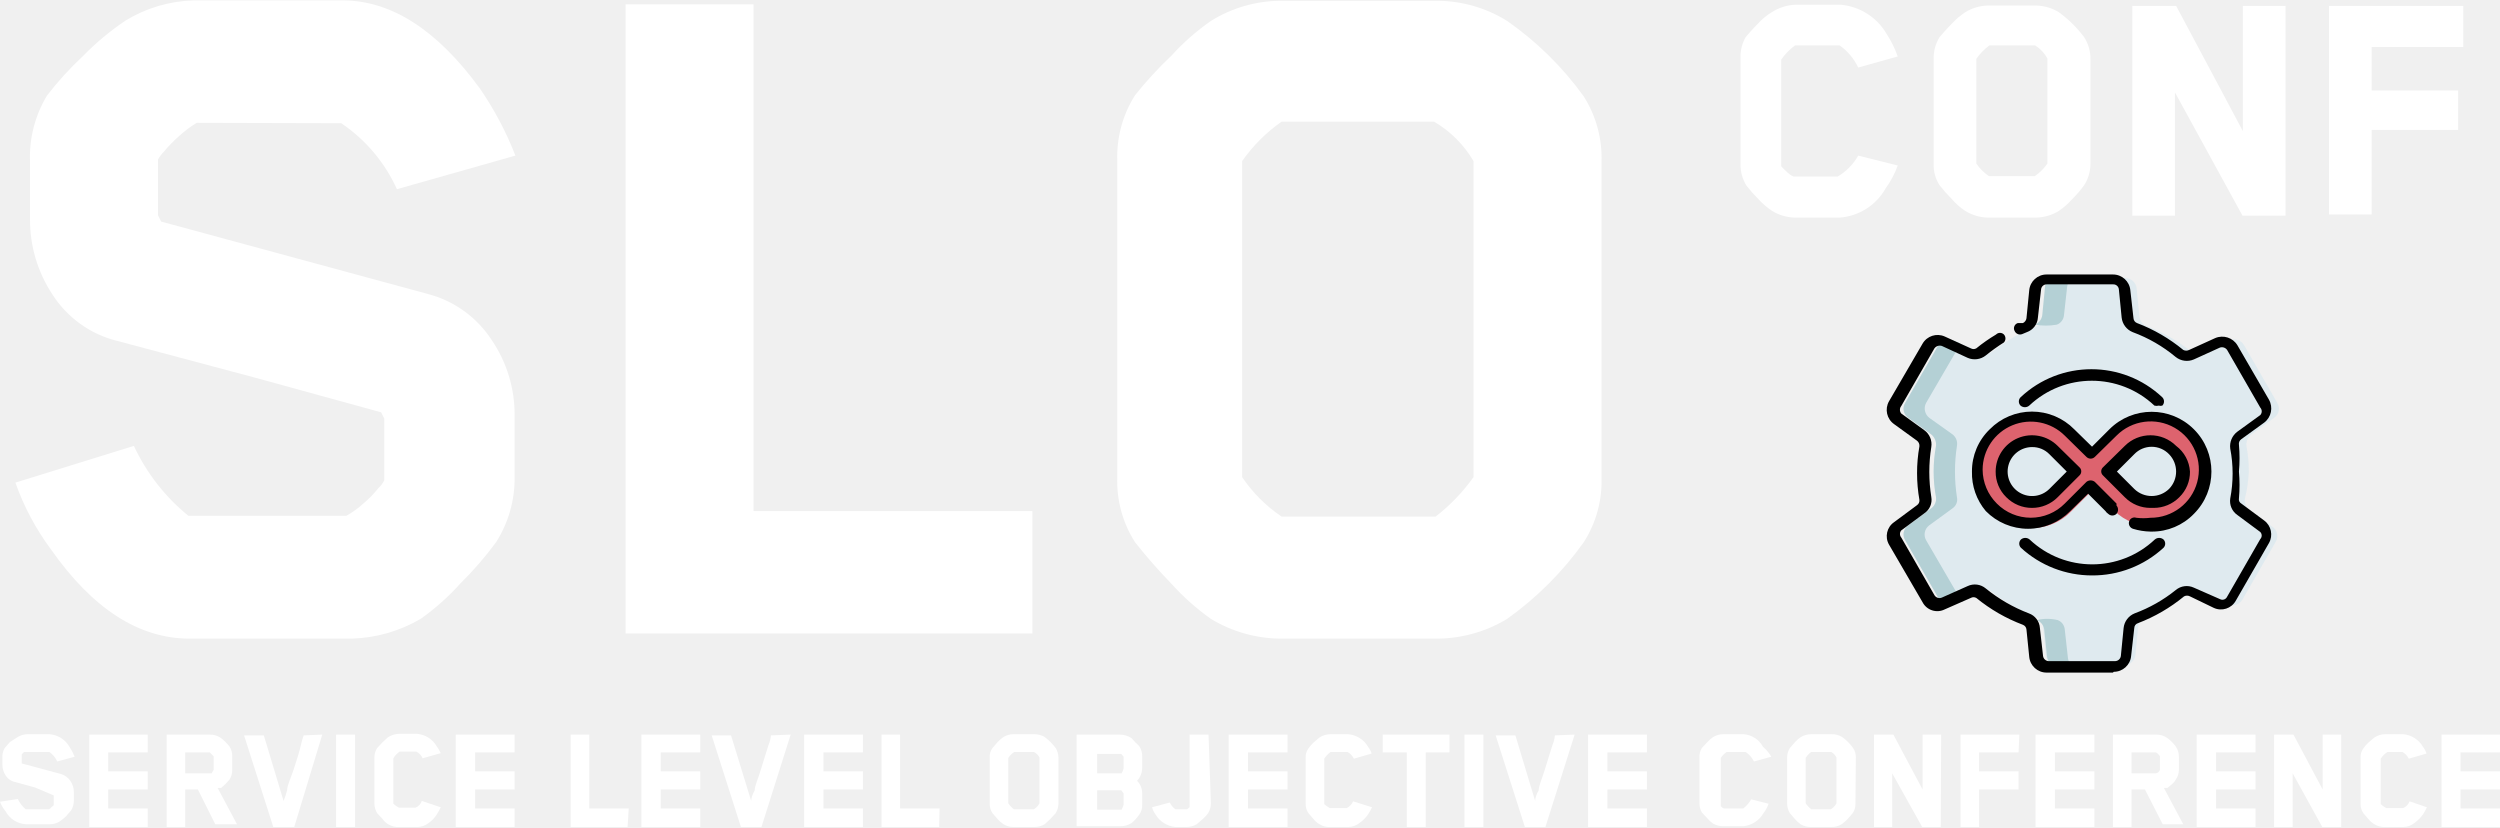
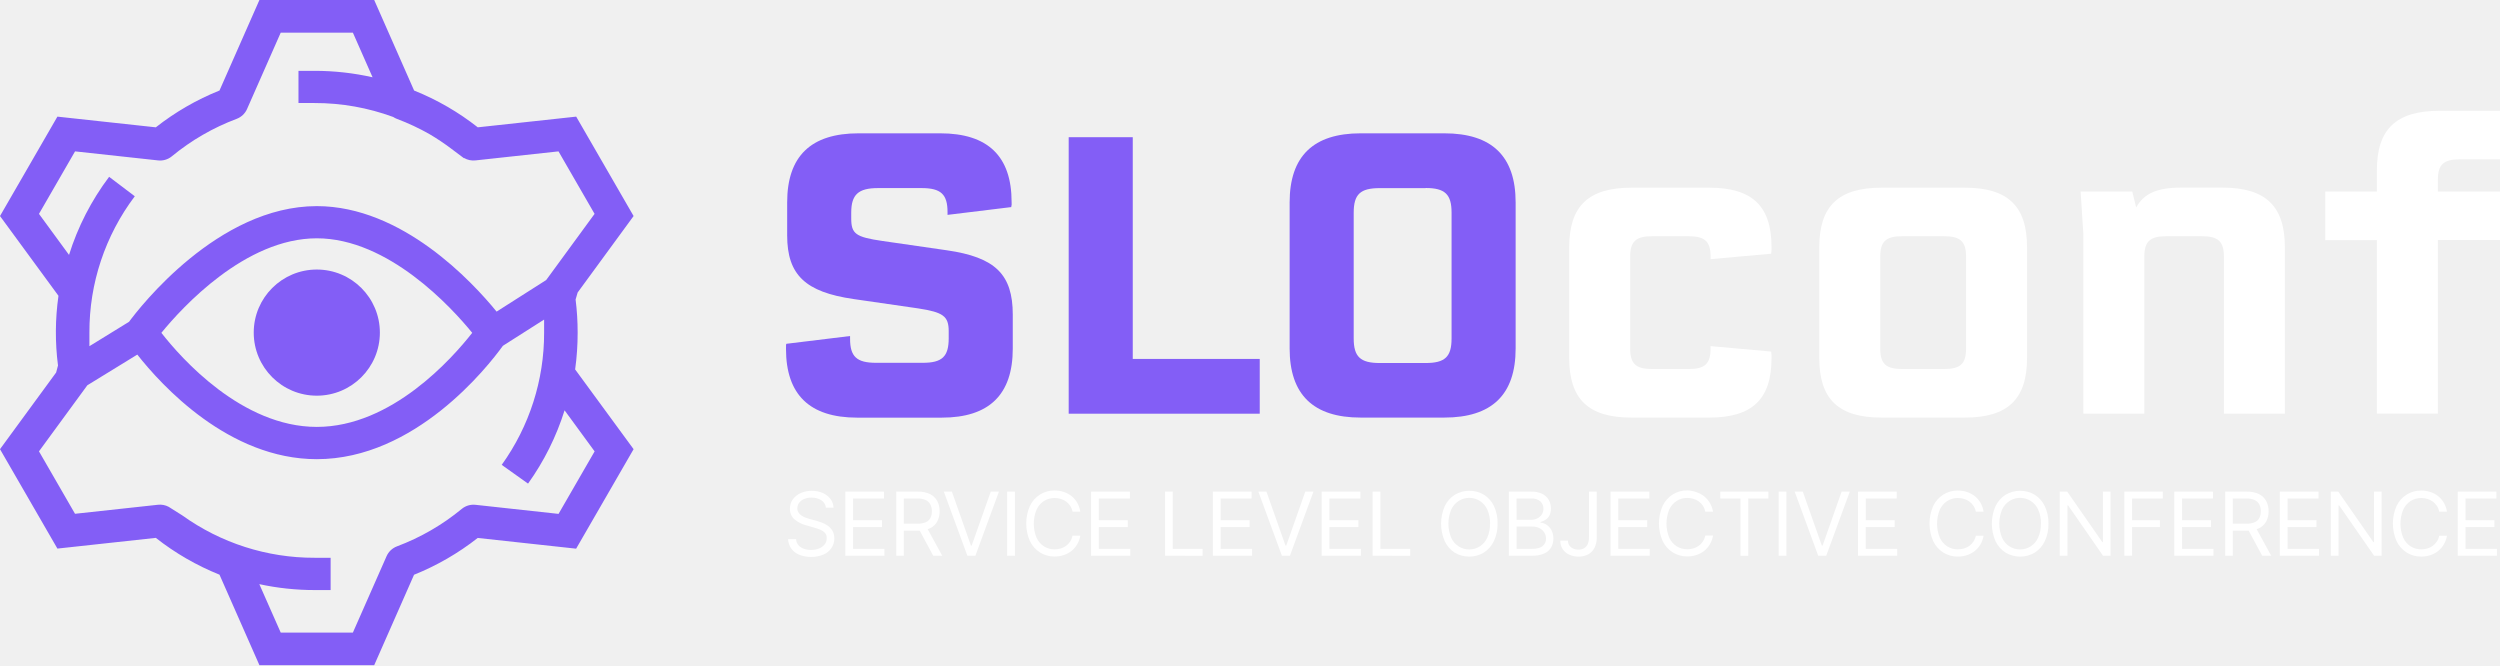
- <svg xmlns="http://www.w3.org/2000/svg" id="Layer_1" data-name="Layer 1" viewBox="0 0 63.3 20.94">
+ <svg xmlns="http://www.w3.org/2000/svg" id="Layer_1" data-name="Layer 1" viewBox="0 0 1222.46 325.26">
  <defs>
-     <style>.cls-1{fill:#dfeaef;}.cls-2{fill:#b4d0d5;}.cls-3{fill:#dd636e;}.cls-4{fill:#fff;}</style>
+     <style>.cls-1{fill:#835ef6;}.cls-2{fill:#fff;}</style>
  </defs>
-   <path class="cls-1" d="M61.49,17a3.49,3.49,0,0,0-.06-.65.33.33,0,0,1,.12-.29l.58-.42a.28.28,0,0,0,.08-.38l-.84-1.46a.29.29,0,0,0-.37-.12l-.66.29a.27.27,0,0,1-.3,0,4.1,4.1,0,0,0-1.13-.65.3.3,0,0,1-.19-.24l-.07-.72a.29.29,0,0,0-.29-.26H56.67a.29.29,0,0,0-.29.26l-.07.72a.3.3,0,0,1-.19.24,4.1,4.1,0,0,0-1.13.65.27.27,0,0,1-.3,0L54,13.68a.29.29,0,0,0-.37.12l-.84,1.46a.28.28,0,0,0,.08.38l.58.42a.33.33,0,0,1,.12.29,3.55,3.55,0,0,0,0,1.3.3.3,0,0,1-.12.28l-.58.43a.28.28,0,0,0-.08.38l.84,1.46a.29.29,0,0,0,.37.12l.66-.29a.27.27,0,0,1,.3,0,4.37,4.37,0,0,0,1.13.65.3.3,0,0,1,.19.24l.07.72a.29.29,0,0,0,.29.26h1.69a.29.29,0,0,0,.29-.26l.07-.72a.3.3,0,0,1,.19-.24A4.37,4.37,0,0,0,60,20.07a.27.27,0,0,1,.3,0l.66.29a.29.29,0,0,0,.37-.12l.84-1.46a.28.28,0,0,0-.08-.38l-.58-.43a.3.3,0,0,1-.12-.28A3.49,3.49,0,0,0,61.49,17Z" transform="translate(-4.55 -5.06)" />
-   <path class="cls-2" d="M57.18,12.06a.29.29,0,0,0-.29.26l-.08.72a.28.28,0,0,1-.18.24,1.62,1.62,0,0,1-.56,0l0,0a.3.3,0,0,0,.19-.24l.07-.72a.29.29,0,0,1,.29-.26Z" transform="translate(-4.55 -5.06)" />
-   <path class="cls-2" d="M54.17,20.2l-.85-1.46a.29.29,0,0,1,.08-.38l.59-.43a.27.27,0,0,0,.11-.28,4.25,4.25,0,0,1,0-1.3.3.3,0,0,0-.11-.29l-.59-.42a.3.3,0,0,1-.08-.38l.85-1.46,0-.05L54,13.68a.29.29,0,0,0-.37.12l-.84,1.46a.28.28,0,0,0,.08.38l.58.42a.33.33,0,0,1,.12.29,3.55,3.55,0,0,0,0,1.3.3.3,0,0,1-.12.28l-.58.43a.28.28,0,0,0-.08.38l.84,1.46a.29.29,0,0,0,.37.12l.17-.08,0,0Z" transform="translate(-4.55 -5.06)" />
-   <path class="cls-2" d="M57.18,21.94h-.51a.29.29,0,0,1-.29-.26L56.31,21a.3.3,0,0,0-.19-.24h0a1.15,1.15,0,0,1,.53,0,.28.28,0,0,1,.18.24l.08.72a.29.29,0,0,0,.29.26Z" transform="translate(-4.55 -5.06)" />
-   <path class="cls-3" d="M60,16a1.38,1.38,0,0,0-1.94,0l-.54.55L57,16A1.38,1.38,0,0,0,55,16a1.35,1.35,0,0,0-.4,1,1.37,1.37,0,0,0,.4,1A1.38,1.38,0,0,0,57,18l.55-.55.54.55A1.38,1.38,0,0,0,60,18,1.38,1.38,0,0,0,60,16Zm-3.45,1.52a.78.78,0,0,1-1.1,0,.8.8,0,0,1,0-1.1.79.79,0,0,1,.55-.22.77.77,0,0,1,.55.22l.54.55Zm3,0a.78.78,0,0,1-1.1,0L57.94,17l.54-.55a.78.78,0,0,1,1.1,0,.8.8,0,0,1,0,1.1Z" transform="translate(-4.55 -5.06)" />
-   <path d="M58.05,22.09H56.37a.44.44,0,0,1-.44-.4L55.86,21a.14.14,0,0,0-.09-.12,4.22,4.22,0,0,1-1.18-.68.14.14,0,0,0-.14,0l-.66.29a.42.42,0,0,1-.56-.18l-.85-1.46a.43.43,0,0,1,.13-.57l.58-.43a.14.14,0,0,0,.06-.13,3.91,3.91,0,0,1-.06-.68,3.82,3.82,0,0,1,.06-.68.16.16,0,0,0-.06-.14l-.58-.42a.44.44,0,0,1-.13-.58l.85-1.46a.44.44,0,0,1,.56-.18l.66.3a.14.14,0,0,0,.14,0,4.1,4.1,0,0,1,.5-.35.14.14,0,0,1,.2,0,.15.15,0,0,1,0,.2,4.84,4.84,0,0,0-.46.33.45.45,0,0,1-.46.06l-.65-.3a.17.17,0,0,0-.19.06l-.84,1.46a.15.15,0,0,0,0,.19l.58.42a.44.44,0,0,1,.18.43,4,4,0,0,0,0,1.26.41.41,0,0,1-.18.42l-.58.43a.14.14,0,0,0,0,.18l.84,1.46a.15.15,0,0,0,.19.06l.65-.29a.43.43,0,0,1,.46.06,4,4,0,0,0,1.09.63.42.42,0,0,1,.28.37l.08.71a.15.15,0,0,0,.14.13h1.68a.15.15,0,0,0,.15-.13l.07-.71a.45.45,0,0,1,.28-.37A3.7,3.7,0,0,0,59.64,20a.43.43,0,0,1,.46-.06l.66.29a.13.13,0,0,0,.18-.06l.84-1.46a.13.13,0,0,0,0-.18l-.58-.43a.43.43,0,0,1-.18-.42,3.34,3.34,0,0,0,0-1.26.46.46,0,0,1,.18-.43l.58-.42a.14.14,0,0,0,0-.19l-.84-1.46a.16.16,0,0,0-.18-.06l-.66.3a.45.45,0,0,1-.46-.06,3.7,3.7,0,0,0-1.09-.63.45.45,0,0,1-.28-.37l-.07-.71a.14.14,0,0,0-.15-.13H56.37a.14.14,0,0,0-.14.13l-.08.71a.42.42,0,0,1-.28.37l-.12.05a.15.15,0,0,1-.19-.08.14.14,0,0,1,.08-.2l.13,0a.16.16,0,0,0,.09-.12l.07-.71a.44.44,0,0,1,.44-.4h1.68a.44.44,0,0,1,.44.4l.08.71a.14.14,0,0,0,.09.12,4.16,4.16,0,0,1,1.17.68.16.16,0,0,0,.15,0l.66-.3a.45.45,0,0,1,.56.18L62,15.18a.45.45,0,0,1-.12.58l-.58.42a.14.14,0,0,0-.06.14,3.82,3.82,0,0,1,0,.68,3.89,3.89,0,0,1,0,.68.12.12,0,0,0,.06.13l.58.43a.44.44,0,0,1,.12.57l-.84,1.46a.43.43,0,0,1-.56.18L60,20.16a.16.16,0,0,0-.15,0,4.16,4.16,0,0,1-1.17.68.13.13,0,0,0-.09.12l-.08.71a.44.44,0,0,1-.44.4Z" transform="translate(-4.55 -5.06)" />
-   <path d="M59,18.52a1.62,1.62,0,0,1-.44-.07.15.15,0,0,1-.1-.19.14.14,0,0,1,.18-.09,1.49,1.49,0,0,0,.36,0,1.22,1.22,0,1,0-.86-2.08l-.55.54a.15.15,0,0,1-.21,0l-.55-.54a1.22,1.22,0,0,0-2.08.86,1.22,1.22,0,0,0,.36.86,1.21,1.21,0,0,0,1.72,0l.55-.55a.17.17,0,0,1,.21,0l.55.55,0,.05a.16.16,0,0,1,0,.21.15.15,0,0,1-.21,0,.23.23,0,0,1-.07-.07l-.44-.44-.45.44a1.5,1.5,0,0,1-2.14,0A1.49,1.49,0,0,1,54.48,17a1.47,1.47,0,0,1,.45-1.07,1.5,1.5,0,0,1,2.14,0l.45.44.44-.44a1.51,1.51,0,0,1,2.14,2.14,1.47,1.47,0,0,1-1.07.45Zm-3-.6a.91.91,0,0,1-.65-.27.89.89,0,0,1-.27-.65.92.92,0,0,1,1.57-.65l.55.54a.14.14,0,0,1,0,.21l-.55.55a.91.91,0,0,1-.65.27Zm0-1.54a.62.62,0,1,0,.44,1.06l.44-.44-.44-.44a.6.6,0,0,0-.44-.18Zm3,1.54a.91.91,0,0,1-.65-.27l-.55-.55a.14.14,0,0,1,0-.21l.55-.54a.92.92,0,0,1,1.3,0A.88.88,0,0,1,60,17a.89.89,0,0,1-.27.65.91.91,0,0,1-.65.27ZM58.15,17l.44.44a.63.63,0,0,0,.88,0,.63.63,0,0,0,0-.88.61.61,0,0,0-.88,0Zm1.43.55Z" transform="translate(-4.55 -5.06)" />
-   <path d="M59.21,15.33a.21.21,0,0,1-.11,0,2.31,2.31,0,0,0-3.17,0,.17.17,0,0,1-.22,0,.15.15,0,0,1,0-.21,2.62,2.62,0,0,1,3.59,0,.15.15,0,0,1,0,.21A.16.16,0,0,1,59.21,15.33Z" transform="translate(-4.55 -5.06)" />
-   <path d="M57.52,19.63a2.66,2.66,0,0,1-1.8-.7.15.15,0,0,1,0-.21.17.17,0,0,1,.22,0,2.31,2.31,0,0,0,3.17,0,.17.17,0,0,1,.22,0,.15.15,0,0,1,0,.21A2.65,2.65,0,0,1,57.52,19.63Z" transform="translate(-4.55 -5.06)" />
-   <path class="cls-4" d="M9.53,8.17a2.93,2.93,0,0,0-.44.33,3.5,3.5,0,0,0-.39.4.86.86,0,0,0-.15.2v1.41l.08.16,6.74,1.83A2.76,2.76,0,0,1,17,13.67a3.35,3.35,0,0,1,.58,1.91v1.56a3,3,0,0,1-.47,1.65,8.84,8.84,0,0,1-.91,1.05,6,6,0,0,1-1,.89,3.65,3.65,0,0,1-1.75.5H9.35c-1.28,0-2.45-.75-3.51-2.26a6.41,6.41,0,0,1-.9-1.69l3-.93a5,5,0,0,0,1.38,1.77h4a2.37,2.37,0,0,0,.43-.31,2.72,2.72,0,0,0,.38-.39.68.68,0,0,0,.15-.2V15.66l-.08-.16L11,14.62l-3.49-.93a2.72,2.72,0,0,1-1.63-1.17,3.42,3.42,0,0,1-.57-1.91V9.15a3,3,0,0,1,.43-1.67,8.25,8.25,0,0,1,.91-1,6.84,6.84,0,0,1,1.08-.9,3.49,3.49,0,0,1,1.72-.51h3.77c1.24,0,2.4.75,3.48,2.23A8.29,8.29,0,0,1,17.6,9l-3,.85a4,4,0,0,0-1.41-1.67Z" transform="translate(-4.55 -5.06)" />
-   <path class="cls-4" d="M30.69,21.1H20.39V5.17h3.24V18h7.06Z" transform="translate(-4.55 -5.06)" />
-   <path class="cls-4" d="M45.1,17.14a2.86,2.86,0,0,1-.45,1.65,8.3,8.3,0,0,1-1.94,1.94,3.45,3.45,0,0,1-1.75.5h-4a3.45,3.45,0,0,1-1.75-.5,6.07,6.07,0,0,1-1-.89,13.56,13.56,0,0,1-.92-1.05,2.86,2.86,0,0,1-.45-1.65v-8a2.91,2.91,0,0,1,.45-1.67,9.73,9.73,0,0,1,.92-1,5.91,5.91,0,0,1,1-.88,3.37,3.37,0,0,1,1.75-.51h4a3.37,3.37,0,0,1,1.75.51,8.1,8.1,0,0,1,1.94,1.91,2.91,2.91,0,0,1,.45,1.67Zm-3.24,0v-8a2.79,2.79,0,0,0-1-1H37a4.09,4.09,0,0,0-1,1v8a3.71,3.71,0,0,0,1,1h3.9A4.78,4.78,0,0,0,41.86,17.14Z" transform="translate(-4.55 -5.06)" />
-   <path class="cls-4" d="M52.6,6.49l-1,.28a1.43,1.43,0,0,0-.47-.56H50a1.49,1.49,0,0,0-.35.36V9.21a.25.25,0,0,1,0,.06,1.56,1.56,0,0,0,.13.13.59.59,0,0,0,.18.13h1.12A1.42,1.42,0,0,0,51.6,9l1,.25a2.23,2.23,0,0,1-.3.57,1.46,1.46,0,0,1-1.17.75H50a1.14,1.14,0,0,1-.58-.17,1.81,1.81,0,0,1-.34-.29,3.92,3.92,0,0,1-.31-.35,1,1,0,0,1-.15-.55V6.53A1,1,0,0,1,48.75,6c.07-.08.17-.2.31-.34a1.55,1.55,0,0,1,.35-.29A1.2,1.2,0,0,1,50,5.18h1.16a1.5,1.5,0,0,1,1.16.74A2.57,2.57,0,0,1,52.6,6.49Z" transform="translate(-4.55 -5.06)" />
-   <path class="cls-4" d="M57.48,9.21a1,1,0,0,1-.16.54,2.76,2.76,0,0,1-.31.36,1.82,1.82,0,0,1-.33.29,1.14,1.14,0,0,1-.58.17H54.89a1.14,1.14,0,0,1-.58-.17,1.6,1.6,0,0,1-.34-.3,3.72,3.72,0,0,1-.31-.35.93.93,0,0,1-.15-.54V6.54A1,1,0,0,1,53.66,6c.07-.08.17-.2.31-.34a1.81,1.81,0,0,1,.34-.29,1.14,1.14,0,0,1,.58-.17H56.1a1.14,1.14,0,0,1,.58.17,3,3,0,0,1,.64.63,1,1,0,0,1,.16.56Zm-1.09,0V6.54a.9.9,0,0,0-.31-.33H54.92a1.52,1.52,0,0,0-.33.34V9.2a1.19,1.19,0,0,0,.32.32h1.16A1.21,1.21,0,0,0,56.39,9.2Z" transform="translate(-4.55 -5.06)" />
-   <path class="cls-4" d="M62.42,10.52H61.33L59.62,7.4v3.12H58.54V5.21h1.11l1.69,3.17V5.21h1.08Z" transform="translate(-4.55 -5.06)" />
-   <path class="cls-4" d="M66.92,6.25H64.6v1.1h2.19v1H64.6v2.14H63.52V5.21h3.4Z" transform="translate(-4.55 -5.06)" />
-   <path class="cls-4" d="M5.22,24.1l-.06,0-.06.06,0,0v.23l1,.27a.44.44,0,0,1,.23.17.49.49,0,0,1,.09.28v.23a.48.48,0,0,1-.07.24l-.13.15a1.13,1.13,0,0,1-.16.13.47.47,0,0,1-.25.07H5.2a.63.63,0,0,1-.51-.33.84.84,0,0,1-.14-.24L5,25.29a.77.77,0,0,0,.2.26h.59a.13.13,0,0,0,.06-.05l.06-.05,0,0v-.25L5.44,25l-.51-.14a.37.37,0,0,1-.24-.17.5.5,0,0,1-.08-.27v-.22A.43.43,0,0,1,4.67,24l.13-.15L5,23.72a.5.5,0,0,1,.25-.07h.55a.64.64,0,0,1,.51.32,1.46,1.46,0,0,1,.13.25L6,24.34a.59.59,0,0,0-.2-.24Z" transform="translate(-4.55 -5.06)" />
-   <path class="cls-4" d="M8.29,26H6.81V23.66H8.29v.45h-1v.48h1v.46h-1v.48h1Z" transform="translate(-4.55 -5.06)" />
-   <path class="cls-4" d="M10.43,24.55a.43.43,0,0,1-.07.25l-.1.11-.11.1-.09,0,.49.92H10l-.44-.88H9.24V26H8.77V23.66H9.86a.48.48,0,0,1,.29.09,1.39,1.39,0,0,1,.21.21.44.44,0,0,1,.07.26Zm-.47,0v-.34l-.1-.1H9.24v.53h.62l.05,0Z" transform="translate(-4.55 -5.06)" />
-   <path class="cls-4" d="M12.71,23.66,12,26h-.53l-.74-2.32h.5l.5,1.66a2.12,2.12,0,0,0,.09-.27c0-.12.09-.3.17-.54s.14-.44.18-.61.07-.24.07-.24Z" transform="translate(-4.55 -5.06)" />
-   <path class="cls-4" d="M13.54,26h-.48V23.66h.48Z" transform="translate(-4.55 -5.06)" />
-   <path class="cls-4" d="M15.71,25.5h0a1.62,1.62,0,0,1-.1.18.73.73,0,0,1-.21.22.46.46,0,0,1-.29.1h-.45a.47.47,0,0,1-.28-.07.4.4,0,0,1-.14-.13l-.14-.15a.48.48,0,0,1-.07-.24V24.25A.43.43,0,0,1,14.1,24l.13-.14.14-.13a.53.53,0,0,1,.3-.09h.44a.64.64,0,0,1,.5.32,1,1,0,0,1,.1.17l-.46.13a.33.33,0,0,0-.16-.17h-.42a.52.52,0,0,0-.16.17v1.15l0,0,.06.05.08.05h.42a.27.27,0,0,0,.16-.17Z" transform="translate(-4.55 -5.06)" />
-   <path class="cls-4" d="M17.58,26H16.09V23.66h1.49v.45h-1v.48h1v.46h-1v.48h1Z" transform="translate(-4.55 -5.06)" />
-   <path class="cls-4" d="M20.44,26H19V23.66h.47v1.87h1Z" transform="translate(-4.55 -5.06)" />
-   <path class="cls-4" d="M22.28,26H20.79V23.66h1.49v.45h-1v.48h1v.46h-1v.48h1Z" transform="translate(-4.55 -5.06)" />
-   <path class="cls-4" d="M24.57,23.66,23.83,26h-.52l-.74-2.32h.49l.51,1.66q0-.11.09-.27c0-.12.09-.3.16-.54s.14-.44.19-.61a.78.78,0,0,0,.06-.24Z" transform="translate(-4.55 -5.06)" />
-   <path class="cls-4" d="M26.4,26H24.91V23.66H26.4v.45h-1v.48h1v.46h-1v.48h1Z" transform="translate(-4.55 -5.06)" />
-   <path class="cls-4" d="M28.33,26H26.87V23.66h.47v1.87h1Z" transform="translate(-4.55 -5.06)" />
-   <path class="cls-4" d="M31.35,25.41a.48.48,0,0,1-.07.24l-.14.15-.14.13a.51.51,0,0,1-.26.07h-.53a.47.47,0,0,1-.25-.07.75.75,0,0,1-.15-.13l-.13-.15a.4.4,0,0,1-.07-.24V24.24a.36.36,0,0,1,.07-.24l.13-.15a.75.75,0,0,1,.15-.13.47.47,0,0,1,.25-.07h.53a.51.51,0,0,1,.26.07,1.41,1.41,0,0,1,.28.28.48.48,0,0,1,.07.24Zm-.48,0V24.24a.32.32,0,0,0-.14-.14h-.5a.54.54,0,0,0-.15.15V25.4a.69.69,0,0,0,.14.15h.51A.41.41,0,0,0,30.87,25.4Z" transform="translate(-4.55 -5.06)" />
-   <path class="cls-4" d="M33.47,25.43a.39.39,0,0,1-.07.25,1.07,1.07,0,0,1-.2.22.52.52,0,0,1-.3.08H31.81V23.66H32.9a.53.53,0,0,1,.3.09l.1.11a.91.91,0,0,1,.1.1.44.44,0,0,1,.07.26v.28a.48.48,0,0,1-.13.33.44.44,0,0,1,.13.32ZM33,24.51v-.29l-.06-.07,0,0h-.61v.49h.62l0,0A.34.34,0,0,0,33,24.51Zm0,.92v-.28l-.06-.08,0,0h-.61v.49h.62l0,0S33,25.45,33,25.43Z" transform="translate(-4.55 -5.06)" />
-   <path class="cls-4" d="M35.21,25.41a.48.48,0,0,1-.07.24.88.88,0,0,1-.14.15l-.15.13h0a.51.51,0,0,1-.26.07h-.27a.66.66,0,0,1-.52-.33.53.53,0,0,1-.08-.17l.45-.12a.41.41,0,0,0,.14.17h.3l.06-.05,0-.07V23.66h.48Z" transform="translate(-4.55 -5.06)" />
-   <path class="cls-4" d="M37.15,26H35.66V23.66h1.49v.45h-1v.48h1v.46h-1v.48h1Z" transform="translate(-4.55 -5.06)" />
-   <path class="cls-4" d="M39.29,25.5h0a1.62,1.62,0,0,1-.1.18.92.92,0,0,1-.22.22.46.46,0,0,1-.29.1h-.44a.47.47,0,0,1-.28-.07.52.52,0,0,1-.15-.13l-.13-.15a.4.4,0,0,1-.07-.24V24.25a.36.36,0,0,1,.07-.24.89.89,0,0,1,.12-.14l.15-.13a.5.5,0,0,1,.29-.09h.44a.64.64,0,0,1,.51.32.56.56,0,0,1,.09.17l-.45.13a.38.38,0,0,0-.16-.17h-.43a.65.65,0,0,0-.16.17v1.15l0,0,.06.05.08.05h.43a.33.33,0,0,0,.16-.17Z" transform="translate(-4.55 -5.06)" />
-   <path class="cls-4" d="M41.25,24.11h-.6V26h-.48V24.11h-.61v-.45h1.69Z" transform="translate(-4.55 -5.06)" />
-   <path class="cls-4" d="M42.11,26h-.48V23.66h.48Z" transform="translate(-4.55 -5.06)" />
-   <path class="cls-4" d="M44.42,23.66,43.68,26h-.52l-.74-2.32h.5l.5,1.66q0-.11.09-.27c0-.12.09-.3.16-.54s.14-.44.19-.61a.78.78,0,0,0,.06-.24Z" transform="translate(-4.55 -5.06)" />
-   <path class="cls-4" d="M46.25,26H44.76V23.66h1.49v.45h-1v.48h1v.46h-1v.48h1Z" transform="translate(-4.55 -5.06)" />
-   <path class="cls-4" d="M49.4,24.22l-.44.12a.61.61,0,0,0-.21-.24h-.48a.54.54,0,0,0-.15.15v1.16s0,0,0,0l0,.06a.16.16,0,0,0,.08.06h.49a.77.77,0,0,0,.2-.23l.44.11a.8.8,0,0,1-.13.24.66.66,0,0,1-.51.33h-.51a.51.51,0,0,1-.26-.07.72.72,0,0,1-.14-.13l-.14-.15a.48.48,0,0,1-.06-.24V24.24a.43.43,0,0,1,.06-.24l.14-.15a.75.75,0,0,1,.15-.13.5.5,0,0,1,.25-.07h.51a.61.61,0,0,1,.5.32A1,1,0,0,1,49.4,24.22Z" transform="translate(-4.55 -5.06)" />
-   <path class="cls-4" d="M51.53,25.41a.4.4,0,0,1-.07.24l-.13.15a1.2,1.2,0,0,1-.15.13.48.48,0,0,1-.26.07H50.4a.51.51,0,0,1-.26-.07A.75.75,0,0,1,50,25.8l-.13-.15a.48.48,0,0,1-.07-.24V24.24a.43.43,0,0,1,.07-.24l.13-.15a.75.75,0,0,1,.15-.13.51.51,0,0,1,.26-.07h.52a.48.48,0,0,1,.26.07,1.18,1.18,0,0,1,.28.28.4.4,0,0,1,.07.24Zm-.48,0V24.24a.35.35,0,0,0-.13-.14h-.51a.5.5,0,0,0-.14.15V25.4a.69.69,0,0,0,.14.15h.5A.41.41,0,0,0,51.05,25.4Z" transform="translate(-4.55 -5.06)" />
-   <path class="cls-4" d="M53.69,26h-.47l-.76-1.36V26H52V23.66h.49l.74,1.39V23.66h.47Z" transform="translate(-4.55 -5.06)" />
-   <path class="cls-4" d="M55.66,24.11h-1v.48h1v.46h-1V26h-.47V23.66h1.49Z" transform="translate(-4.55 -5.06)" />
-   <path class="cls-4" d="M57.58,26H56.09V23.66h1.49v.45h-1v.48h1v.46h-1v.48h1Z" transform="translate(-4.55 -5.06)" />
-   <path class="cls-4" d="M59.72,24.55a.44.44,0,0,1-.08.25.35.35,0,0,1-.09.11l-.12.1-.09,0,.49.92h-.52l-.45-.88h-.34V26h-.47V23.66h1.09a.46.46,0,0,1,.29.09,1,1,0,0,1,.21.21.45.45,0,0,1,.08.26Zm-.48,0v-.34a.32.32,0,0,0-.1-.1h-.62v.53h.62l0,0A.13.13,0,0,0,59.24,24.55Z" transform="translate(-4.55 -5.06)" />
-   <path class="cls-4" d="M61.66,26H60.17V23.66h1.49v.45h-1v.48h1v.46h-1v.48h1Z" transform="translate(-4.55 -5.06)" />
-   <path class="cls-4" d="M63.83,26h-.48l-.75-1.36V26h-.47V23.66h.49l.74,1.39V23.66h.47Z" transform="translate(-4.55 -5.06)" />
-   <path class="cls-4" d="M66,25.5h0a1.62,1.62,0,0,1-.1.18.92.92,0,0,1-.22.22.45.45,0,0,1-.29.1h-.44a.47.47,0,0,1-.28-.07.52.52,0,0,1-.15-.13l-.13-.15a.4.4,0,0,1-.07-.24V24.25a.36.36,0,0,1,.07-.24.89.89,0,0,1,.12-.14l.15-.13a.5.5,0,0,1,.29-.09h.44a.64.64,0,0,1,.51.32.56.56,0,0,1,.09.17l-.45.13a.38.38,0,0,0-.16-.17H65a.55.55,0,0,0-.17.17v1.15l0,0,.06.05.08.05h.43a.3.3,0,0,0,.16-.17Z" transform="translate(-4.55 -5.06)" />
-   <path class="cls-4" d="M67.85,26H66.37V23.66h1.48v.45h-1v.48h1v.46h-1v.48h1Z" transform="translate(-4.55 -5.06)" />
+   <path class="cls-1" d="M534.88,320.94c0-1.9,0-2.09.19-2.47l31.14-3.8V316c0,8.73,3.23,11.77,12.72,11.77h22.79c9.49,0,12.72-3,12.72-12v-3.42c0-7.4-2.66-9.3-15-11.2l-31.52-4.56c-23.54-3.42-32.47-11.77-32.47-31.14v-16.1c0-22.59,11.58-33.8,34.94-33.8h39.87c23.36,0,34.94,11.21,34.94,33.61a6.63,6.63,0,0,1-.19,2.47l-31.14,3.8V254.1c0-8.74-3.23-11.77-12.72-11.77H579.88c-9.68,0-13.1,3.22-13.1,12v2.85c0,7.59,2.28,9.11,15.19,11l31.52,4.56c23.74,3.42,32.28,11.77,32.28,31.52v16.52c0,22.59-11.58,33.8-34.75,33.8H569.63Q534.88,354.55,534.88,320.94Z" transform="translate(-150.54 -150.36)" />
+   <path class="cls-1" d="M766.53,325.87v26.78H673.11V217.45h31.33V325.87Z" transform="translate(-150.54 -150.36)" />
+   <path class="cls-1" d="M891.66,249.35v71.4c0,22.59-11.58,33.8-34.94,33.8H815.9c-23.17,0-34.75-11.21-34.75-33.8v-71.4c0-22.59,11.58-33.8,34.75-33.8h40.82C880.08,215.55,891.66,226.76,891.66,249.35Zm-44-7H825.2c-9.49,0-12.72,3-12.72,12v61.52c0,8.92,3.23,12,12.72,12h22.41c9.49,0,12.72-3,12.72-12V254.29c0-8.93-3.23-12-12.72-12Z" transform="translate(-150.54 -150.36)" />
+   <path class="cls-2" d="M917.86,325.49v-54.3c0-20.13,9.49-29.05,30.38-29.05h38.17c20.88,0,30.38,8.92,30.38,29.05a15.2,15.2,0,0,1-.19,3.23L987,277.07v-1.13c0-7.6-2.85-10.07-10.83-10.07H958.5c-8,0-10.83,2.47-10.83,10.07v44.81c0,7.59,2.85,10.06,10.83,10.06h17.65c8,0,10.83-2.47,10.83-10.06v-1.14l29.62,2.66a15.07,15.07,0,0,1,.19,3.22c0,20.13-9.5,29.06-30.38,29.06H948.24C927.35,354.55,917.86,345.62,917.86,325.49Z" transform="translate(-150.54 -150.36)" />
+   <path class="cls-2" d="M1040.14,325.49v-54.3c0-20.13,9.49-29.05,30.38-29.05h40.83c20.88,0,30.38,8.92,30.38,29.05v54.3c0,20.13-9.5,29.06-30.38,29.06h-40.83C1049.63,354.55,1040.14,345.62,1040.14,325.49Zm60.95,5.32c8,0,10.83-2.47,10.83-10.06V275.94c0-7.6-2.85-10.07-10.83-10.07h-20.32c-8,0-10.82,2.47-10.82,10.07v44.81c0,7.59,2.85,10.06,10.82,10.06Z" transform="translate(-150.54 -150.36)" />
+   <path class="cls-2" d="M1267.8,271.19v81.46H1238V275.94c0-7.6-2.84-10.07-10.82-10.07H1209.9c-8,0-10.82,2.47-10.82,10.07v76.71h-29.81V264.92L1167.93,244h25.25l1.9,7.78c3.8-6.65,9.87-9.68,22-9.68h20.31C1258.31,242.14,1267.8,251.06,1267.8,271.19Z" transform="translate(-150.54 -150.36)" />
+   <path class="cls-2" d="M1342.62,238.34V244H1373v23.73h-30.38v84.88H1312.8V267.77h-25.25V244h25.25V233.59c0-20.13,9.5-29.05,30.57-29.05H1373v23.73h-19.56C1345.46,228.27,1342.62,230.74,1342.62,238.34Z" transform="translate(-150.54 -150.36)" />
+   <path class="cls-2" d="M554.39,398.59a4.81,4.81,0,0,0-2.23-3.61,8.5,8.5,0,0,0-4.81-1.29,9.06,9.06,0,0,0-3.64.68,5.78,5.78,0,0,0-2.41,1.85,4.39,4.39,0,0,0-.87,2.68,3.74,3.74,0,0,0,.61,2.15,5.12,5.12,0,0,0,1.55,1.49,10.68,10.68,0,0,0,2,1c.69.25,1.33.45,1.91.6l3.19.86c.81.22,1.72.51,2.73.89a12.53,12.53,0,0,1,2.89,1.54,8,8,0,0,1,2.29,2.49,7.2,7.2,0,0,1,.91,3.72,8.3,8.3,0,0,1-1.33,4.59,9.06,9.06,0,0,1-3.86,3.26,16.16,16.16,0,0,1-12,.12,9.18,9.18,0,0,1-3.86-3A8.7,8.7,0,0,1,535.9,414h3.92a4.81,4.81,0,0,0,1.18,3,6.23,6.23,0,0,0,2.66,1.71,10.59,10.59,0,0,0,3.49.56,10.21,10.21,0,0,0,3.9-.71,6.72,6.72,0,0,0,2.74-2,4.7,4.7,0,0,0,1-3A3.69,3.69,0,0,0,554,411a6.55,6.55,0,0,0-2.3-1.59,25.33,25.33,0,0,0-3.07-1.07l-3.86-1.1a14.45,14.45,0,0,1-5.82-3,6.6,6.6,0,0,1-2.14-5.13,7.58,7.58,0,0,1,1.43-4.6,9.48,9.48,0,0,1,3.86-3.06,13,13,0,0,1,5.42-1.09,12.83,12.83,0,0,1,5.39,1.08,9.53,9.53,0,0,1,3.74,2.94,7.3,7.3,0,0,1,1.47,4.24Z" transform="translate(-150.54 -150.36)" />
+   <path class="cls-2" d="M563.88,422.11V390.76H582.8v3.36H567.67v10.6h14.15v3.36H567.67v10.66H583v3.37Z" transform="translate(-150.54 -150.36)" />
+   <path class="cls-2" d="M588.79,422.11V390.76h10.6a12.82,12.82,0,0,1,6,1.24,8.22,8.22,0,0,1,3.49,3.42,10.61,10.61,0,0,1,1.13,4.95,10.47,10.47,0,0,1-1.13,4.91,7.9,7.9,0,0,1-3.48,3.36,12.93,12.93,0,0,1-6,1.22h-8.57v-3.43h8.45a9.47,9.47,0,0,0,4-.73,4.67,4.67,0,0,0,2.23-2.09,7,7,0,0,0,.7-3.24,7.34,7.34,0,0,0-.71-3.29,4.85,4.85,0,0,0-2.25-2.18,9.09,9.09,0,0,0-4.08-.78h-6.68v28ZM603.55,408l7.72,14.09h-4.41L599.27,408Z" transform="translate(-150.54 -150.36)" />
+   <path class="cls-2" d="M616,390.76l9.31,26.39h.36L635,390.76h4l-11.51,31.35h-3.92l-11.51-31.35Z" transform="translate(-150.54 -150.36)" />
+   <path class="cls-2" d="M646.83,390.76v31.35H643V390.76Z" transform="translate(-150.54 -150.36)" />
+   <path class="cls-2" d="M678.79,400.55H675a7.67,7.67,0,0,0-1.17-2.87,8,8,0,0,0-2-2.09,8.51,8.51,0,0,0-2.62-1.28,10.13,10.13,0,0,0-3-.43,9.54,9.54,0,0,0-5.15,1.44,9.91,9.91,0,0,0-3.66,4.24,18.09,18.09,0,0,0,0,13.75,10,10,0,0,0,3.66,4.24,9.56,9.56,0,0,0,5.15,1.43,10.87,10.87,0,0,0,3-.42,8.86,8.86,0,0,0,2.62-1.28,8.07,8.07,0,0,0,3.17-5h3.8a12.92,12.92,0,0,1-1.56,4.3,11.59,11.59,0,0,1-2.82,3.22,12.32,12.32,0,0,1-3.77,2,14.09,14.09,0,0,1-4.46.69,13.24,13.24,0,0,1-7.14-2,13.45,13.45,0,0,1-4.91-5.58,21.38,21.38,0,0,1,0-17.14,13.43,13.43,0,0,1,4.91-5.57,13.16,13.16,0,0,1,7.14-2,14.09,14.09,0,0,1,4.46.69,12.32,12.32,0,0,1,3.77,2,11.55,11.55,0,0,1,2.82,3.21A12.88,12.88,0,0,1,678.79,400.55Z" transform="translate(-150.54 -150.36)" />
+   <path class="cls-2" d="M684.05,422.11V390.76h19v3.36H687.85v10.6H702v3.36H687.85v10.66h15.37v3.37Z" transform="translate(-150.54 -150.36)" />
+   <path class="cls-2" d="M720.23,422.11V390.76H724v28h14.6v3.37Z" transform="translate(-150.54 -150.36)" />
+   <path class="cls-2" d="M743.62,422.11V390.76h18.92v3.36H747.41v10.6h14.15v3.36H747.41v10.66h15.37v3.37Z" transform="translate(-150.54 -150.36)" />
+   <path class="cls-2" d="M769.82,390.76l9.31,26.39h.36l9.31-26.39h4l-11.51,31.35h-3.92l-11.51-31.35Z" transform="translate(-150.54 -150.36)" />
+   <path class="cls-2" d="M796.82,422.11V390.76h18.92v3.36H800.61v10.6h14.15v3.36H800.61v10.66H816v3.37Z" transform="translate(-150.54 -150.36)" />
+   <path class="cls-2" d="M821.73,422.11V390.76h3.8v28H840.1v3.37Z" transform="translate(-150.54 -150.36)" />
+   <path class="cls-2" d="M882.83,406.43A19,19,0,0,1,881,415a13.45,13.45,0,0,1-4.91,5.58,14,14,0,0,1-14.27,0A13.57,13.57,0,0,1,857,415a21.38,21.38,0,0,1,0-17.14,13.43,13.43,0,0,1,4.91-5.57,14,14,0,0,1,14.27,0,13.43,13.43,0,0,1,4.91,5.57A19,19,0,0,1,882.83,406.43Zm-3.67,0a15.77,15.77,0,0,0-1.35-6.87,9.64,9.64,0,0,0-14-4.24,9.91,9.91,0,0,0-3.66,4.24,18.09,18.09,0,0,0,0,13.75,9.64,9.64,0,0,0,17.62,0,15.79,15.79,0,0,0,1.35-6.88Z" transform="translate(-150.54 -150.36)" />
+   <path class="cls-2" d="M888.34,422.11V390.76h11a11.46,11.46,0,0,1,5.4,1.12,7.46,7.46,0,0,1,3.17,3,8.44,8.44,0,0,1,1,4.18,6.89,6.89,0,0,1-.71,3.34,5.67,5.67,0,0,1-1.87,2.08,8.84,8.84,0,0,1-2.5,1.14v.3a6.14,6.14,0,0,1,2.9,1,7.39,7.39,0,0,1,2.43,2.63,9.21,9.21,0,0,1-.09,8.44,7.37,7.37,0,0,1-3.39,3,13.87,13.87,0,0,1-6,1.11Zm3.8-17.58h7a6.93,6.93,0,0,0,3.1-.67,5.46,5.46,0,0,0,2.2-1.9,5,5,0,0,0,.82-2.88,4.81,4.81,0,0,0-1.44-3.51,6.26,6.26,0,0,0-4.56-1.45H892.1Zm0,14.21h7.53q3.72,0,5.29-1.45a4.63,4.63,0,0,0,1.57-3.51,5.58,5.58,0,0,0-.81-2.95,6,6,0,0,0-2.32-2.17,7.3,7.3,0,0,0-3.55-.82h-7.71Z" transform="translate(-150.54 -150.36)" />
+   <path class="cls-2" d="M927.52,390.76h3.8v22.41a10.92,10.92,0,0,1-1.1,5.09,7.59,7.59,0,0,1-3.11,3.19,9.84,9.84,0,0,1-4.73,1.09,10.65,10.65,0,0,1-4.58-1,7.52,7.52,0,0,1-3.15-2.68,7.34,7.34,0,0,1-1.15-4.15h3.74a4.07,4.07,0,0,0,.66,2.32,4.49,4.49,0,0,0,1.83,1.54,6.21,6.21,0,0,0,2.65.55,5.33,5.33,0,0,0,2.79-.69,4.42,4.42,0,0,0,1.75-2,8,8,0,0,0,.6-3.28Z" transform="translate(-150.54 -150.36)" />
+   <path class="cls-2" d="M938.05,422.11V390.76h19v3.36H941.85v10.6H956v3.36H941.85v10.66h15.37v3.37Z" transform="translate(-150.54 -150.36)" />
+   <path class="cls-2" d="M988.19,400.55H984.4a7.93,7.93,0,0,0-3.19-5,8.68,8.68,0,0,0-2.63-1.28,10.13,10.13,0,0,0-3-.43,9.54,9.54,0,0,0-5.15,1.44,9.91,9.91,0,0,0-3.66,4.24,18.18,18.18,0,0,0,0,13.75,10,10,0,0,0,3.66,4.24,9.65,9.65,0,0,0,5.15,1.43,10.87,10.87,0,0,0,3-.42,8.92,8.92,0,0,0,2.63-1.28,8,8,0,0,0,3.19-5h3.79a12.42,12.42,0,0,1-1.56,4.3,11.55,11.55,0,0,1-2.81,3.22,12.26,12.26,0,0,1-3.78,2,14.09,14.09,0,0,1-4.46.69,13.21,13.21,0,0,1-7.13-2,13.55,13.55,0,0,1-4.92-5.58,21.38,21.38,0,0,1,0-17.14,13.45,13.45,0,0,1,4.92-5.57,13.1,13.1,0,0,1,7.13-2A14.19,14.19,0,0,1,980,391a12.26,12.26,0,0,1,3.78,2,11.66,11.66,0,0,1,2.81,3.21A12.49,12.49,0,0,1,988.19,400.55Z" transform="translate(-150.54 -150.36)" />
+   <path class="cls-2" d="M991.74,394.12v-3.36h23.52v3.36h-9.86v28h-3.8v-28Z" transform="translate(-150.54 -150.36)" />
+   <path class="cls-2" d="M1024.07,390.76v31.35h-3.8V390.76Z" transform="translate(-150.54 -150.36)" />
+   <path class="cls-2" d="M1032.08,390.76l9.31,26.39h.37l9.3-26.39h4l-11.52,31.35h-3.92l-11.51-31.35Z" transform="translate(-150.54 -150.36)" />
+   <path class="cls-2" d="M1059.08,422.11V390.76H1078v3.36h-15.12v10.6H1077v3.36h-14.14v10.66h15.37v3.37Z" transform="translate(-150.54 -150.36)" />
+   <path class="cls-2" d="M1120.49,400.55h-3.8a7.67,7.67,0,0,0-1.17-2.87,8,8,0,0,0-2-2.09,8.68,8.68,0,0,0-2.63-1.28,10.13,10.13,0,0,0-3-.43,9.54,9.54,0,0,0-5.15,1.44,10,10,0,0,0-3.66,4.24,18.18,18.18,0,0,0,0,13.75,10,10,0,0,0,3.66,4.24,9.65,9.65,0,0,0,5.15,1.43,10.87,10.87,0,0,0,3-.42,8.92,8.92,0,0,0,2.63-1.28,8.32,8.32,0,0,0,2-2.1,7.91,7.91,0,0,0,1.17-2.87h3.8a12.92,12.92,0,0,1-1.56,4.3,11.59,11.59,0,0,1-2.82,3.22,12.32,12.32,0,0,1-3.77,2,14.11,14.11,0,0,1-4.47.69,13.21,13.21,0,0,1-7.13-2,13.45,13.45,0,0,1-4.91-5.58,21.38,21.38,0,0,1,0-17.14,13.43,13.43,0,0,1,4.91-5.57,13.1,13.1,0,0,1,7.13-2,14.11,14.11,0,0,1,4.47.69,12.32,12.32,0,0,1,3.77,2,11.86,11.86,0,0,1,2.82,3.21A12.62,12.62,0,0,1,1120.49,400.55Z" transform="translate(-150.54 -150.36)" />
+   <path class="cls-2" d="M1152.2,406.43a19.19,19.19,0,0,1-1.79,8.57,13.45,13.45,0,0,1-4.91,5.58,14,14,0,0,1-14.27,0,13.45,13.45,0,0,1-4.91-5.58,21.3,21.3,0,0,1,0-17.14,13.43,13.43,0,0,1,4.91-5.57,14,14,0,0,1,14.27,0,13.43,13.43,0,0,1,4.91,5.57A19.19,19.19,0,0,1,1152.2,406.43Zm-3.67,0a15.64,15.64,0,0,0-1.36-6.87,9.64,9.64,0,0,0-14-4.24,10,10,0,0,0-3.66,4.24,18.18,18.18,0,0,0,0,13.75,9.64,9.64,0,0,0,17.62,0,15.65,15.65,0,0,0,1.36-6.88Z" transform="translate(-150.54 -150.36)" />
+   <path class="cls-2" d="M1182.57,390.76v31.35h-3.68l-17.08-24.62h-.31v24.62h-3.79V390.76h3.67l17.15,24.67h.3V390.76Z" transform="translate(-150.54 -150.36)" />
+   <path class="cls-2" d="M1189.3,422.11V390.76h18.8v3.36h-15v10.6h13.6v3.36h-13.6v14Z" transform="translate(-150.54 -150.36)" />
+   <path class="cls-2" d="M1213.73,422.11V390.76h18.92v3.36h-15.13v10.6h14.15v3.36h-14.15v10.66h15.37v3.37Z" transform="translate(-150.54 -150.36)" />
+   <path class="cls-2" d="M1238.64,422.11V390.76h10.59a12.94,12.94,0,0,1,6,1.24,8.22,8.22,0,0,1,3.49,3.42,10.61,10.61,0,0,1,1.13,4.95,10.47,10.47,0,0,1-1.13,4.91,8,8,0,0,1-3.48,3.36,12.93,12.93,0,0,1-6,1.22h-8.58v-3.43h8.45a9.45,9.45,0,0,0,4-.73,4.69,4.69,0,0,0,2.24-2.09,7.11,7.11,0,0,0,.69-3.24,7.2,7.2,0,0,0-.7-3.29,4.85,4.85,0,0,0-2.25-2.18,9.11,9.11,0,0,0-4.09-.78h-6.67v28ZM1253.4,408l7.71,14.09h-4.4l-7.6-14.09Z" transform="translate(-150.54 -150.36)" />
+   <path class="cls-2" d="M1265.33,422.11V390.76h18.92v3.36h-15.12v10.6h14.14v3.36h-14.14v10.66h15.37v3.37Z" transform="translate(-150.54 -150.36)" />
+   <path class="cls-2" d="M1315.11,390.76v31.35h-3.67l-17.09-24.62h-.3v24.62h-3.8V390.76h3.67l17.15,24.67h.31V390.76Z" transform="translate(-150.54 -150.36)" />
+   <path class="cls-2" d="M1347.07,400.55h-3.8a7.67,7.67,0,0,0-1.17-2.87,8,8,0,0,0-2-2.09,8.51,8.51,0,0,0-2.62-1.28,10.46,10.46,0,0,0-3-.43,9.54,9.54,0,0,0-5.15,1.44,9.88,9.88,0,0,0-3.65,4.24,18.09,18.09,0,0,0,0,13.75,10,10,0,0,0,3.65,4.24,9.65,9.65,0,0,0,5.15,1.43,10.92,10.92,0,0,0,3-.42,9.11,9.11,0,0,0,2.62-1.28,8.32,8.32,0,0,0,2-2.1,7.91,7.91,0,0,0,1.17-2.87h3.8a12.92,12.92,0,0,1-1.56,4.3,11.59,11.59,0,0,1-2.82,3.22,12.32,12.32,0,0,1-3.77,2,14.11,14.11,0,0,1-4.47.69,13.21,13.21,0,0,1-7.13-2,13.45,13.45,0,0,1-4.91-5.58,21.38,21.38,0,0,1,0-17.14,13.43,13.43,0,0,1,4.91-5.57,13.1,13.1,0,0,1,7.13-2,14.11,14.11,0,0,1,4.47.69,12.32,12.32,0,0,1,3.77,2,11.86,11.86,0,0,1,2.82,3.21A12.62,12.62,0,0,1,1347.07,400.55Z" transform="translate(-150.54 -150.36)" />
+   <path class="cls-2" d="M1352.33,422.11V390.76h18.92v3.36h-15.12v10.6h14.14v3.36h-14.14v10.66h15.37v3.37Z" transform="translate(-150.54 -150.36)" />
+   <path class="cls-1" d="M433,313a128.88,128.88,0,0,0-1-16.19l1-3.42L460.36,256l-28.07-48.61-48.12,5.23a126.79,126.79,0,0,0-31.14-18l-19.51-44.26H277.39l-19.52,44.26a126.79,126.79,0,0,0-31.14,18l-48.12-5.23L150.54,256l28.59,39a126.69,126.69,0,0,0-.23,34.08l-.91,3.43L150.54,370l28.07,48.61,48.12-5.24a126.79,126.79,0,0,0,31.14,18l19.52,44.25h56.13L353,431.41a127.62,127.62,0,0,0,31.14-18l48.12,5.24L460.36,370l-28.59-39A129,129,0,0,0,433,313ZM203.9,236.82A126.31,126.31,0,0,0,184.29,275L169.6,254.94l17.64-30.56,40.63,4.42a9,9,0,0,0,6.69-2,111.41,111.41,0,0,1,31.71-18.33,9,9,0,0,0,5.06-4.78l16.48-37.37h35.28l9.63,21.83A128.27,128.27,0,0,0,304.36,185h-7.87v15.74h7.87a111,111,0,0,1,38.46,6.82,9,9,0,0,0,1.82.94,111.47,111.47,0,0,1,16,7.5,112.89,112.89,0,0,1,10.47,7l6.3,4.73.08-.1A9,9,0,0,0,383,228.8l40.64-4.42,17.64,30.56L417.61,287.3l-24.24,15.43c-11.87-14.55-46.18-51.58-87.92-51.58-48.35,0-86.74,49.69-91.81,56.56l-19.38,11.93V313a110.05,110.05,0,0,1,22.19-66.67m13,66.78c10.11-12.38,41-46.22,76-46.22s65.92,33.84,76,46.22c-9.71,12.4-39.39,46-76,46s-66.34-33.61-76-46Zm179.29,73.73A126.37,126.37,0,0,0,426.61,351l14.69,20.08-17.64,30.56L383,397.2a9,9,0,0,0-6.66,2,111,111,0,0,1-31.69,18.32,9.07,9.07,0,0,0-5.08,4.8l-16.48,37.37H287.81L277.34,436a127.62,127.62,0,0,0,27,2.89h7.87V423.1h-7.87a110.44,110.44,0,0,1-64.68-20.73l-6.67-4.2a9,9,0,0,0-5.12-1l-40.65,4.42L169.6,371.06l23.65-32.31,24.43-15c11.8,15,44.72,51.14,87.77,51.14,48.09,0,83.55-45.12,91-55.44l20.15-12.83V313a110.32,110.32,0,0,1-20.73,64.67" transform="translate(-150.54 -150.36)" />
+   <circle class="cls-1" cx="154.91" cy="162.64" r="30.84" />
</svg>
